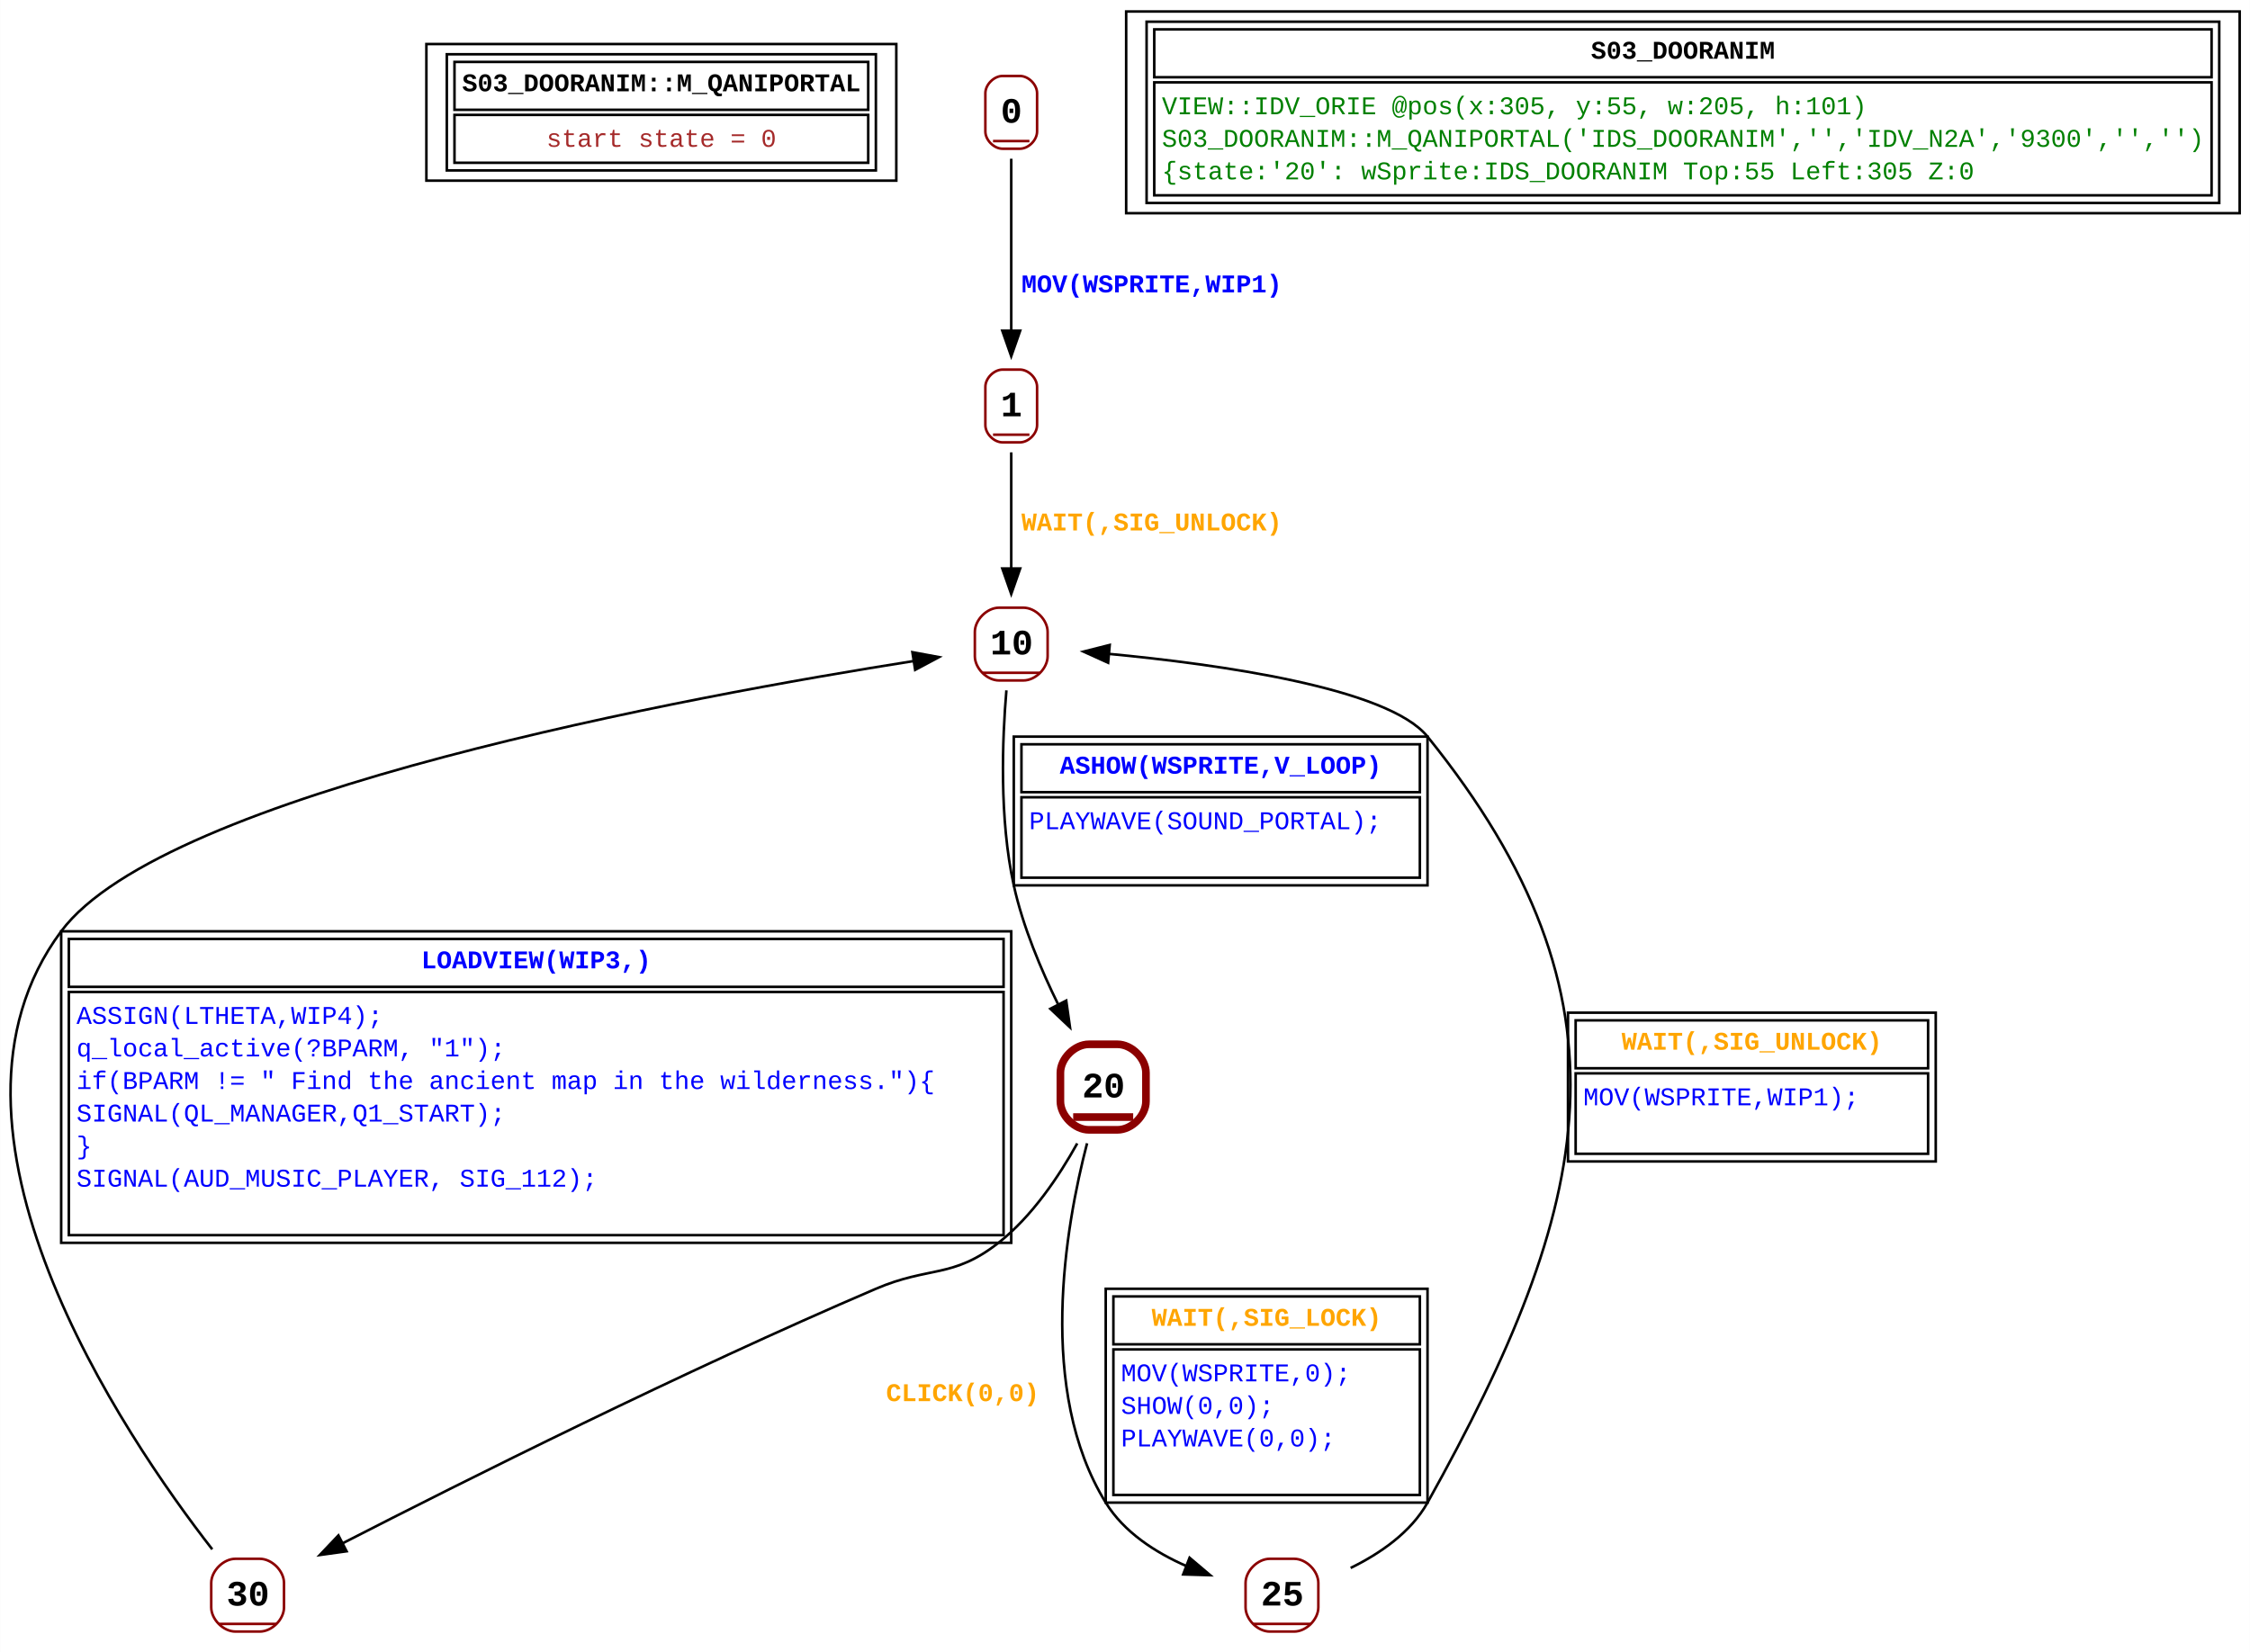
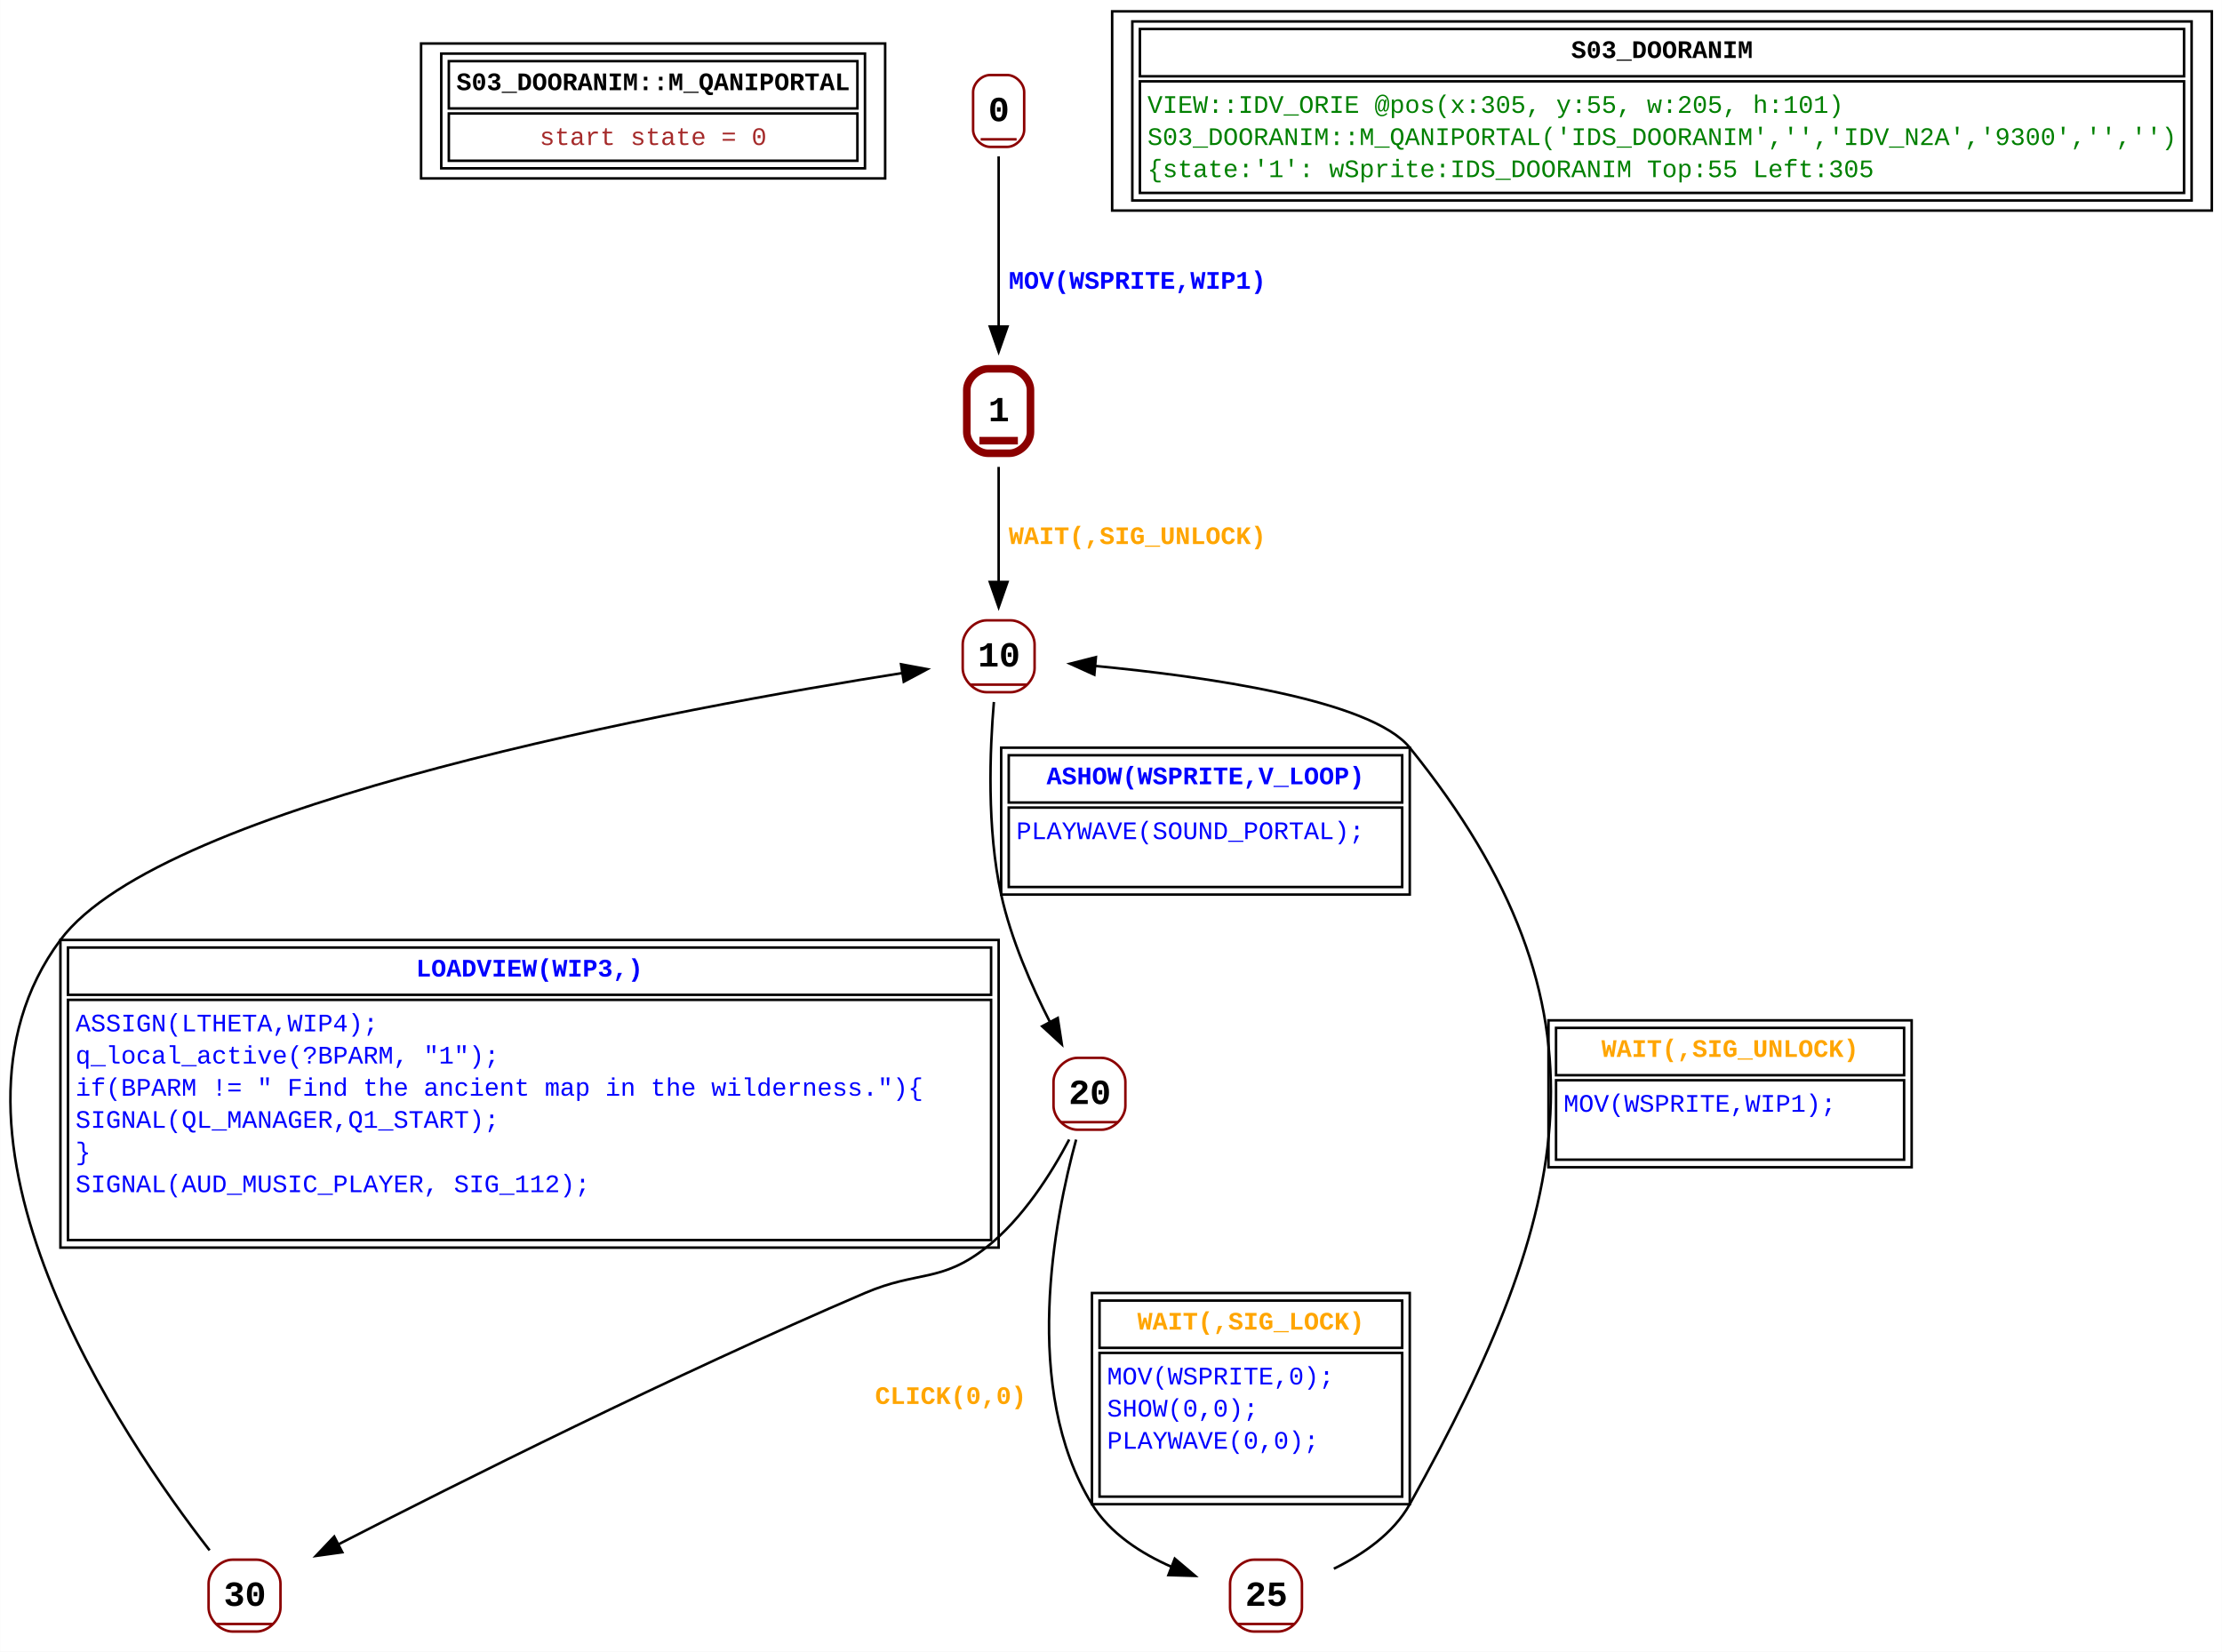
- <svg xmlns="http://www.w3.org/2000/svg" width="881pt" height="647pt" viewBox="0.00 0.00 880.91 647.00">
-   <g id="graph0" class="graph" transform="scale(1 1) rotate(0) translate(4 643)">
-     <polygon fill="white" stroke="none" points="-4,4 -4,-643 876.91,-643 876.91,4 -4,4" />
+ <svg xmlns="http://www.w3.org/2000/svg" width="881pt" height="655pt" viewBox="0.00 0.00 880.91 655.00">
+   <g id="graph0" class="graph" transform="scale(1 1) rotate(0) translate(4 651)">
+     <polygon fill="white" stroke="none" points="-4,4 -4,-651 876.91,-651 876.91,4 -4,4" />
    <g id="node1" class="node">
-       <polygon fill="none" stroke="black" points="162.91,-572.25 162.91,-625.75 346.91,-625.75 346.91,-572.25 162.91,-572.25" />
-       <polygon fill="none" stroke="black" points="173.91,-600 173.91,-618.75 335.91,-618.75 335.91,-600 173.91,-600" />
-       <text text-anchor="start" x="176.91" y="-607.25" font-family="Courier New" font-weight="bold" font-size="10.00">S03_DOORANIM::M_QANIPORTAL</text>
-       <polygon fill="none" stroke="black" points="173.91,-579.25 173.91,-598 335.91,-598 335.91,-579.25 173.91,-579.25" />
-       <text text-anchor="start" x="209.91" y="-585.5" font-family="Courier New" font-size="10.00" fill="brown">start state = 0</text>
-       <polygon fill="none" stroke="black" points="170.91,-576.25 170.91,-621.75 338.91,-621.75 338.91,-576.25 170.91,-576.25" />
+       <polygon fill="none" stroke="black" points="162.91,-580.25 162.91,-633.75 346.91,-633.75 346.91,-580.25 162.91,-580.25" />
+       <polygon fill="none" stroke="black" points="173.91,-608 173.91,-626.75 335.91,-626.75 335.91,-608 173.91,-608" />
+       <text text-anchor="start" x="176.91" y="-615.25" font-family="Courier New" font-weight="bold" font-size="10.00">S03_DOORANIM::M_QANIPORTAL</text>
+       <polygon fill="none" stroke="black" points="173.91,-587.25 173.91,-606 335.91,-606 335.91,-587.25 173.91,-587.25" />
+       <text text-anchor="start" x="209.91" y="-593.5" font-family="Courier New" font-size="10.00" fill="brown">start state = 0</text>
+       <polygon fill="none" stroke="black" points="170.91,-584.25 170.91,-629.75 338.91,-629.75 338.91,-584.25 170.91,-584.25" />
    </g>
    <g id="node2" class="node">
-       <polyline fill="none" stroke="darkred" points="384.78,-587.75 399.03,-587.75" />
-       <text text-anchor="start" x="387.78" y="-594.95" font-family="Courier New" font-weight="bold" font-size="14.00">0</text>
-       <path fill="none" stroke="darkred" d="M388.53,-584.75C388.53,-584.75 395.28,-584.75 395.28,-584.75 398.66,-584.75 402.03,-588.12 402.03,-591.5 402.03,-591.5 402.03,-606.5 402.03,-606.5 402.03,-609.88 398.66,-613.25 395.28,-613.25 395.28,-613.25 388.53,-613.25 388.53,-613.25 385.16,-613.25 381.78,-609.88 381.78,-606.5 381.78,-606.5 381.78,-591.5 381.78,-591.5 381.78,-588.12 385.16,-584.75 388.53,-584.75" />
+       <polyline fill="none" stroke="darkred" points="384.78,-595.75 399.03,-595.75" />
+       <text text-anchor="start" x="387.78" y="-602.95" font-family="Courier New" font-weight="bold" font-size="14.00">0</text>
+       <path fill="none" stroke="darkred" d="M388.53,-592.75C388.53,-592.75 395.28,-592.75 395.28,-592.75 398.66,-592.75 402.03,-596.12 402.03,-599.5 402.03,-599.5 402.03,-614.5 402.03,-614.5 402.03,-617.88 398.66,-621.25 395.28,-621.25 395.28,-621.25 388.53,-621.25 388.53,-621.25 385.16,-621.25 381.78,-617.88 381.78,-614.5 381.78,-614.5 381.78,-599.5 381.78,-599.5 381.78,-596.12 385.16,-592.75 388.53,-592.75" />
    </g>
    <g id="node3" class="node">
-       <polyline fill="none" stroke="darkred" points="384.78,-472.75 399.03,-472.75" />
-       <text text-anchor="start" x="387.78" y="-479.95" font-family="Courier New" font-weight="bold" font-size="14.00">1</text>
-       <path fill="none" stroke="darkred" d="M388.53,-469.75C388.53,-469.75 395.28,-469.75 395.28,-469.75 398.66,-469.75 402.03,-473.12 402.03,-476.5 402.03,-476.5 402.03,-491.5 402.03,-491.5 402.03,-494.88 398.66,-498.25 395.28,-498.25 395.28,-498.25 388.53,-498.25 388.53,-498.25 385.16,-498.25 381.78,-494.88 381.78,-491.5 381.78,-491.5 381.78,-476.5 381.78,-476.5 381.78,-473.12 385.16,-469.75 388.53,-469.75" />
+       <polyline fill="none" stroke="darkred" stroke-width="3" points="384.28,-476.25 399.53,-476.25" />
+       <text text-anchor="start" x="387.78" y="-483.95" font-family="Courier New" font-weight="bold" font-size="14.00">1</text>
+       <path fill="none" stroke="darkred" stroke-width="3" d="M387.7,-471.25C387.7,-471.25 396.12,-471.25 396.12,-471.25 400.33,-471.25 404.53,-475.46 404.53,-479.67 404.53,-479.67 404.53,-496.33 404.53,-496.33 404.53,-500.54 400.33,-504.75 396.12,-504.75 396.12,-504.75 387.7,-504.75 387.7,-504.75 383.49,-504.75 379.28,-500.54 379.28,-496.33 379.28,-496.33 379.28,-479.67 379.28,-479.67 379.28,-475.46 383.49,-471.25 387.7,-471.25" />
    </g>
    <g id="edge1" class="edge">
-       <path fill="none" stroke="black" d="M391.91,-580.84C391.91,-562.9 391.91,-534.45 391.91,-513.2" />
-       <polygon fill="black" stroke="black" points="395.41,-513.47 391.91,-503.47 388.41,-513.47 395.41,-513.47" />
-       <text text-anchor="start" x="395.91" y="-528.5" font-family="Courier New" font-weight="bold" font-size="10.00" fill="blue">MOV(WSPRITE,WIP1)</text>
+       <path fill="none" stroke="black" d="M391.91,-588.99C391.91,-571.34 391.91,-543.32 391.91,-521.42" />
+       <polygon fill="black" stroke="black" points="395.41,-521.51 391.91,-511.51 388.41,-521.51 395.41,-521.51" />
+       <text text-anchor="start" x="395.91" y="-536.5" font-family="Courier New" font-weight="bold" font-size="10.00" fill="blue">MOV(WSPRITE,WIP1)</text>
    </g>
    <g id="node4" class="node">
      <polyline fill="none" stroke="darkred" points="380.66,-379.5 403.16,-379.5" />
      <text text-anchor="start" x="383.66" y="-386.7" font-family="Courier New" font-weight="bold" font-size="14.00">10</text>
      <path fill="none" stroke="darkred" d="M387.16,-376.5C387.16,-376.5 396.66,-376.5 396.66,-376.5 401.41,-376.5 406.16,-381.25 406.16,-386 406.16,-386 406.16,-395.5 406.16,-395.5 406.16,-400.25 401.41,-405 396.66,-405 396.66,-405 387.16,-405 387.16,-405 382.41,-405 377.66,-400.25 377.66,-395.5 377.66,-395.5 377.66,-386 377.66,-386 377.66,-381.25 382.41,-376.5 387.16,-376.5" />
    </g>
    <g id="edge2" class="edge">
-       <path fill="none" stroke="black" d="M391.91,-465.84C391.91,-452.96 391.91,-435.06 391.91,-420.07" />
-       <polygon fill="black" stroke="black" points="395.41,-420.35 391.91,-410.35 388.41,-420.35 395.41,-420.35" />
+       <path fill="none" stroke="black" d="M391.91,-465.86C391.91,-452.42 391.91,-434.84 391.91,-420.18" />
+       <polygon fill="black" stroke="black" points="395.41,-420.22 391.91,-410.22 388.41,-420.22 395.41,-420.22" />
      <text text-anchor="start" x="395.91" y="-435.25" font-family="Courier New" font-weight="bold" font-size="10.00" fill="orange">WAIT(,SIG_UNLOCK)</text>
    </g>
    <g id="node5" class="node">
-       <polyline fill="none" stroke="darkred" stroke-width="3" points="416.16,-205.5 439.66,-205.5" />
+       <polyline fill="none" stroke="darkred" points="416.66,-206 439.16,-206" />
      <text text-anchor="start" x="419.66" y="-213.2" font-family="Courier New" font-weight="bold" font-size="14.00">20</text>
-       <path fill="none" stroke="darkred" stroke-width="3" d="M422.33,-200.5C422.33,-200.5 433.49,-200.5 433.49,-200.5 439.08,-200.5 444.66,-206.08 444.66,-211.67 444.66,-211.67 444.66,-222.83 444.66,-222.83 444.66,-228.42 439.08,-234 433.49,-234 433.49,-234 422.33,-234 422.33,-234 416.74,-234 411.16,-228.42 411.16,-222.83 411.16,-222.83 411.16,-211.67 411.16,-211.67 411.16,-206.08 416.74,-200.5 422.33,-200.5" />
+       <path fill="none" stroke="darkred" d="M423.16,-203C423.16,-203 432.66,-203 432.66,-203 437.41,-203 442.16,-207.75 442.16,-212.5 442.16,-212.5 442.16,-222 442.16,-222 442.16,-226.75 437.41,-231.5 432.66,-231.5 432.66,-231.5 423.16,-231.5 423.16,-231.5 418.41,-231.5 413.66,-226.75 413.66,-222 413.66,-222 413.66,-212.5 413.66,-212.5 413.66,-207.75 418.41,-203 423.16,-203" />
    </g>
    <g id="edge3" class="edge">
-       <path fill="none" stroke="black" d="M390.02,-372.62C388.41,-353.69 387.16,-322.41 392.91,-296.25 396.46,-280.08 403.57,-263.19 410.45,-249.28" />
-       <polygon fill="black" stroke="black" points="413.44,-251.12 414.92,-240.63 407.22,-247.91 413.44,-251.12" />
+       <path fill="none" stroke="black" d="M390.02,-372.62C388.41,-353.69 387.16,-322.41 392.91,-296.25 396.8,-278.52 404.97,-259.93 412.43,-245.34" />
+       <polygon fill="black" stroke="black" points="415.35,-247.31 416.96,-236.84 409.17,-244.02 415.35,-247.31" />
      <polygon fill="none" stroke="black" points="395.91,-332.75 395.91,-351.5 551.91,-351.5 551.91,-332.75 395.91,-332.75" />
      <text text-anchor="start" x="410.91" y="-340" font-family="Courier New" font-weight="bold" font-size="10.00" fill="blue">ASHOW(WSPRITE,V_LOOP)</text>
      <polygon fill="none" stroke="black" points="395.91,-299.25 395.91,-330.75 551.91,-330.75 551.91,-299.25 395.91,-299.25" />
      <text text-anchor="start" x="398.91" y="-318.25" font-family="Courier New" font-size="10.00" fill="blue">  PLAYWAVE(SOUND_PORTAL);</text>
      <text text-anchor="start" x="398.91" y="-305.5" font-family="Courier New" font-size="10.00" fill="blue"> </text>
      <polygon fill="none" stroke="black" points="392.91,-296.25 392.91,-354.5 554.91,-354.5 554.91,-296.25 392.91,-296.25" />
    </g>
    <g id="node6" class="node">
      <polyline fill="none" stroke="darkred" points="81.66,-7 104.16,-7" />
      <text text-anchor="start" x="84.66" y="-14.2" font-family="Courier New" font-weight="bold" font-size="14.00">30</text>
      <path fill="none" stroke="darkred" d="M88.16,-4C88.16,-4 97.66,-4 97.66,-4 102.41,-4 107.16,-8.75 107.16,-13.5 107.16,-13.5 107.16,-23 107.16,-23 107.16,-27.75 102.41,-32.5 97.66,-32.5 97.66,-32.5 88.16,-32.5 88.16,-32.5 83.41,-32.5 78.66,-27.75 78.66,-23 78.66,-23 78.66,-13.5 78.66,-13.5 78.66,-8.75 83.41,-4 88.16,-4" />
    </g>
    <g id="edge4" class="edge">
-       <path fill="none" stroke="black" d="M417.75,-195.18C410.66,-182.4 400.11,-166.6 386.91,-156.25 368.98,-142.19 359.85,-147.22 338.91,-138.25 263.5,-105.95 177.72,-62.99 129.99,-38.51" />
+       <path fill="none" stroke="black" d="M419.88,-199.11C412.86,-185.78 401.5,-167.69 386.91,-156.25 368.98,-142.19 359.85,-147.22 338.91,-138.25 263.5,-105.95 177.72,-62.99 129.99,-38.51" />
      <polygon fill="black" stroke="black" points="131.67,-35.44 121.18,-33.98 128.47,-41.66 131.67,-35.44" />
      <text text-anchor="start" x="342.91" y="-94.25" font-family="Courier New" font-weight="bold" font-size="10.00" fill="orange">CLICK(0,0)</text>
    </g>
    <g id="node7" class="node">
      <polyline fill="none" stroke="darkred" points="486.66,-7 509.16,-7" />
      <text text-anchor="start" x="489.66" y="-14.2" font-family="Courier New" font-weight="bold" font-size="14.00">25</text>
      <path fill="none" stroke="darkred" d="M493.16,-4C493.16,-4 502.66,-4 502.66,-4 507.41,-4 512.16,-8.75 512.16,-13.5 512.16,-13.5 512.16,-23 512.16,-23 512.16,-27.75 507.41,-32.5 502.66,-32.5 502.66,-32.5 493.16,-32.5 493.16,-32.5 488.41,-32.5 483.66,-27.75 483.66,-23 483.66,-23 483.66,-13.5 483.66,-13.5 483.66,-8.75 488.41,-4 493.16,-4" />
    </g>
    <g id="edge5" class="edge">
-       <path fill="none" stroke="black" d="M421.6,-195.23C413.08,-162.45 401.87,-98.37 428.91,-54.5 436.06,-42.9 448.36,-34.96 460.61,-29.6" />
+       <path fill="none" stroke="black" d="M422.63,-199.09C414.06,-167.73 400.77,-100.16 428.91,-54.5 436.06,-42.9 448.36,-34.96 460.61,-29.6" />
      <polygon fill="black" stroke="black" points="461.74,-32.91 469.82,-26.07 459.23,-26.38 461.74,-32.91" />
      <polygon fill="none" stroke="black" points="431.91,-116.5 431.91,-135.25 551.91,-135.25 551.91,-116.5 431.91,-116.5" />
      <text text-anchor="start" x="446.91" y="-123.75" font-family="Courier New" font-weight="bold" font-size="10.00" fill="orange">WAIT(,SIG_LOCK)</text>
      <polygon fill="none" stroke="black" points="431.91,-57.5 431.91,-114.5 551.91,-114.5 551.91,-57.5 431.91,-57.5" />
      <text text-anchor="start" x="434.91" y="-102" font-family="Courier New" font-size="10.00" fill="blue">    MOV(WSPRITE,0);</text>
      <text text-anchor="start" x="434.91" y="-89.25" font-family="Courier New" font-size="10.00" fill="blue">    SHOW(0,0);</text>
      <text text-anchor="start" x="434.91" y="-76.5" font-family="Courier New" font-size="10.00" fill="blue">    PLAYWAVE(0,0);</text>
      <text text-anchor="start" x="434.91" y="-63.75" font-family="Courier New" font-size="10.00" fill="blue"> </text>
      <polygon fill="none" stroke="black" points="428.91,-54.5 428.91,-138.25 554.91,-138.25 554.91,-54.5 428.91,-54.5" />
    </g>
    <g id="edge7" class="edge">
      <path fill="none" stroke="black" d="M79.07,-36.2C44.73,-80.38 -37.55,-201.05 19.91,-278.25 60.46,-332.74 267.62,-370.53 354.01,-384.15" />
      <polygon fill="black" stroke="black" points="353.21,-387.57 363.63,-385.64 354.29,-380.65 353.21,-387.57" />
      <polygon fill="none" stroke="black" points="22.91,-256.5 22.91,-275.25 388.91,-275.25 388.91,-256.5 22.91,-256.5" />
      <text text-anchor="start" x="160.91" y="-263.75" font-family="Courier New" font-weight="bold" font-size="10.00" fill="blue">LOADVIEW(WIP3,)</text>
      <polygon fill="none" stroke="black" points="22.91,-159.25 22.91,-254.5 388.91,-254.5 388.91,-159.25 22.91,-159.25" />
      <text text-anchor="start" x="25.91" y="-242" font-family="Courier New" font-size="10.00" fill="blue">    ASSIGN(LTHETA,WIP4);</text>
      <text text-anchor="start" x="25.91" y="-229.25" font-family="Courier New" font-size="10.00" fill="blue">    q_local_active(?BPARM, "1");</text>
      <text text-anchor="start" x="25.91" y="-216.5" font-family="Courier New" font-size="10.00" fill="blue">    if(BPARM != " Find the ancient map in the wilderness."){</text>
      <text text-anchor="start" x="25.91" y="-203.75" font-family="Courier New" font-size="10.00" fill="blue">     SIGNAL(QL_MANAGER,Q1_START);</text>
      <text text-anchor="start" x="25.91" y="-191" font-family="Courier New" font-size="10.00" fill="blue">    }</text>
      <text text-anchor="start" x="25.91" y="-178.25" font-family="Courier New" font-size="10.00" fill="blue">    SIGNAL(AUD_MUSIC_PLAYER, SIG_112);</text>
      <text text-anchor="start" x="25.91" y="-165.5" font-family="Courier New" font-size="10.00" fill="blue"> </text>
      <polygon fill="none" stroke="black" points="19.91,-156.25 19.91,-278.25 391.91,-278.25 391.91,-156.25 19.91,-156.25" />
    </g>
    <g id="edge6" class="edge">
      <path fill="none" stroke="black" d="M524.81,-28.91C536.23,-34.51 548.4,-42.81 554.91,-54.5 619.82,-170.97 638.64,-250.73 554.91,-354.5 539.5,-373.59 473.07,-382.85 429.91,-386.93" />
      <polygon fill="black" stroke="black" points="429.85,-383.43 420.2,-387.8 430.47,-390.4 429.85,-383.43" />
      <polygon fill="none" stroke="black" points="612.91,-224.62 612.91,-243.38 750.91,-243.38 750.91,-224.62 612.91,-224.62" />
      <text text-anchor="start" x="630.91" y="-231.88" font-family="Courier New" font-weight="bold" font-size="10.00" fill="orange">WAIT(,SIG_UNLOCK)</text>
      <polygon fill="none" stroke="black" points="612.91,-191.12 612.91,-222.62 750.91,-222.62 750.91,-191.12 612.91,-191.12" />
      <text text-anchor="start" x="615.91" y="-210.12" font-family="Courier New" font-size="10.00" fill="blue">    MOV(WSPRITE,WIP1);</text>
      <text text-anchor="start" x="615.91" y="-197.38" font-family="Courier New" font-size="10.00" fill="blue"> </text>
      <polygon fill="none" stroke="black" points="609.91,-188.12 609.91,-246.38 753.91,-246.38 753.91,-188.12 609.91,-188.12" />
    </g>
    <g id="node8" class="node">
-       <polygon fill="none" stroke="black" points="436.91,-559.5 436.91,-638.5 872.91,-638.5 872.91,-559.5 436.91,-559.5" />
-       <polygon fill="none" stroke="black" points="447.91,-612.75 447.91,-631.5 861.91,-631.5 861.91,-612.75 447.91,-612.75" />
-       <text text-anchor="start" x="618.91" y="-620" font-family="Courier New" font-weight="bold" font-size="10.00">S03_DOORANIM</text>
-       <polygon fill="none" stroke="black" points="447.91,-566.5 447.91,-610.75 861.91,-610.75 861.91,-566.5 447.91,-566.5" />
-       <text text-anchor="start" x="450.91" y="-598.25" font-family="Courier New" font-size="10.00" fill="green">VIEW::IDV_ORIE @pos(x:305, y:55, w:205, h:101)</text>
-       <text text-anchor="start" x="450.91" y="-585.5" font-family="Courier New" font-size="10.00" fill="green">S03_DOORANIM::M_QANIPORTAL('IDS_DOORANIM','','IDV_N2A','9300','','')</text>
-       <text text-anchor="start" x="450.91" y="-572.75" font-family="Courier New" font-size="10.00" fill="green">{state:'20': wSprite:IDS_DOORANIM Top:55 Left:305 Z:0</text>
-       <polygon fill="none" stroke="black" points="444.91,-563.5 444.91,-634.5 864.91,-634.5 864.91,-563.5 444.91,-563.5" />
+       <polygon fill="none" stroke="black" points="436.91,-567.5 436.91,-646.5 872.91,-646.5 872.91,-567.5 436.91,-567.5" />
+       <polygon fill="none" stroke="black" points="447.91,-620.75 447.91,-639.5 861.91,-639.5 861.91,-620.75 447.91,-620.75" />
+       <text text-anchor="start" x="618.91" y="-628" font-family="Courier New" font-weight="bold" font-size="10.00">S03_DOORANIM</text>
+       <polygon fill="none" stroke="black" points="447.91,-574.5 447.91,-618.75 861.91,-618.75 861.91,-574.5 447.91,-574.5" />
+       <text text-anchor="start" x="450.91" y="-606.25" font-family="Courier New" font-size="10.00" fill="green">VIEW::IDV_ORIE @pos(x:305, y:55, w:205, h:101)</text>
+       <text text-anchor="start" x="450.91" y="-593.5" font-family="Courier New" font-size="10.00" fill="green">S03_DOORANIM::M_QANIPORTAL('IDS_DOORANIM','','IDV_N2A','9300','','')</text>
+       <text text-anchor="start" x="450.91" y="-580.75" font-family="Courier New" font-size="10.00" fill="green">{state:'1': wSprite:IDS_DOORANIM Top:55 Left:305</text>
+       <polygon fill="none" stroke="black" points="444.91,-571.5 444.91,-642.5 864.91,-642.5 864.91,-571.5 444.91,-571.5" />
    </g>
  </g>
</svg>
